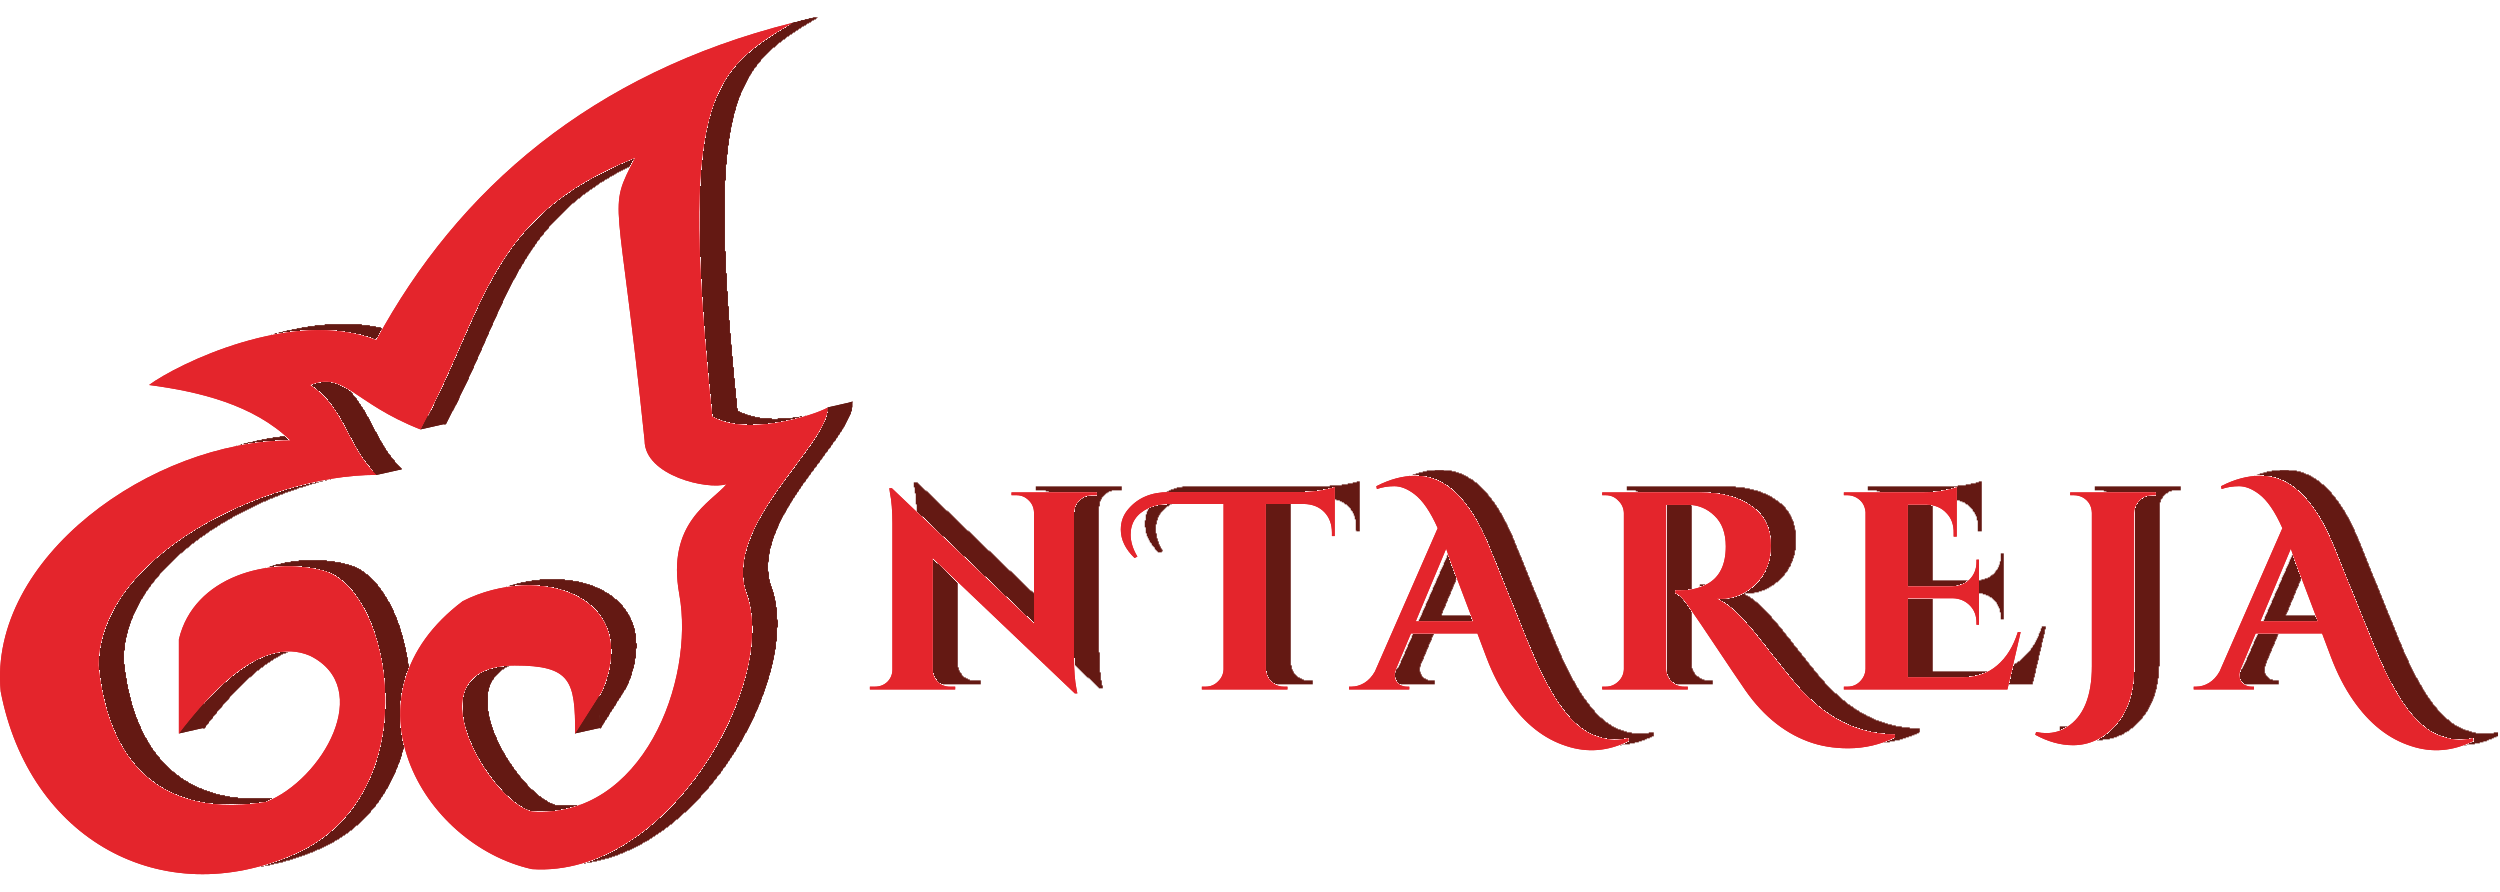
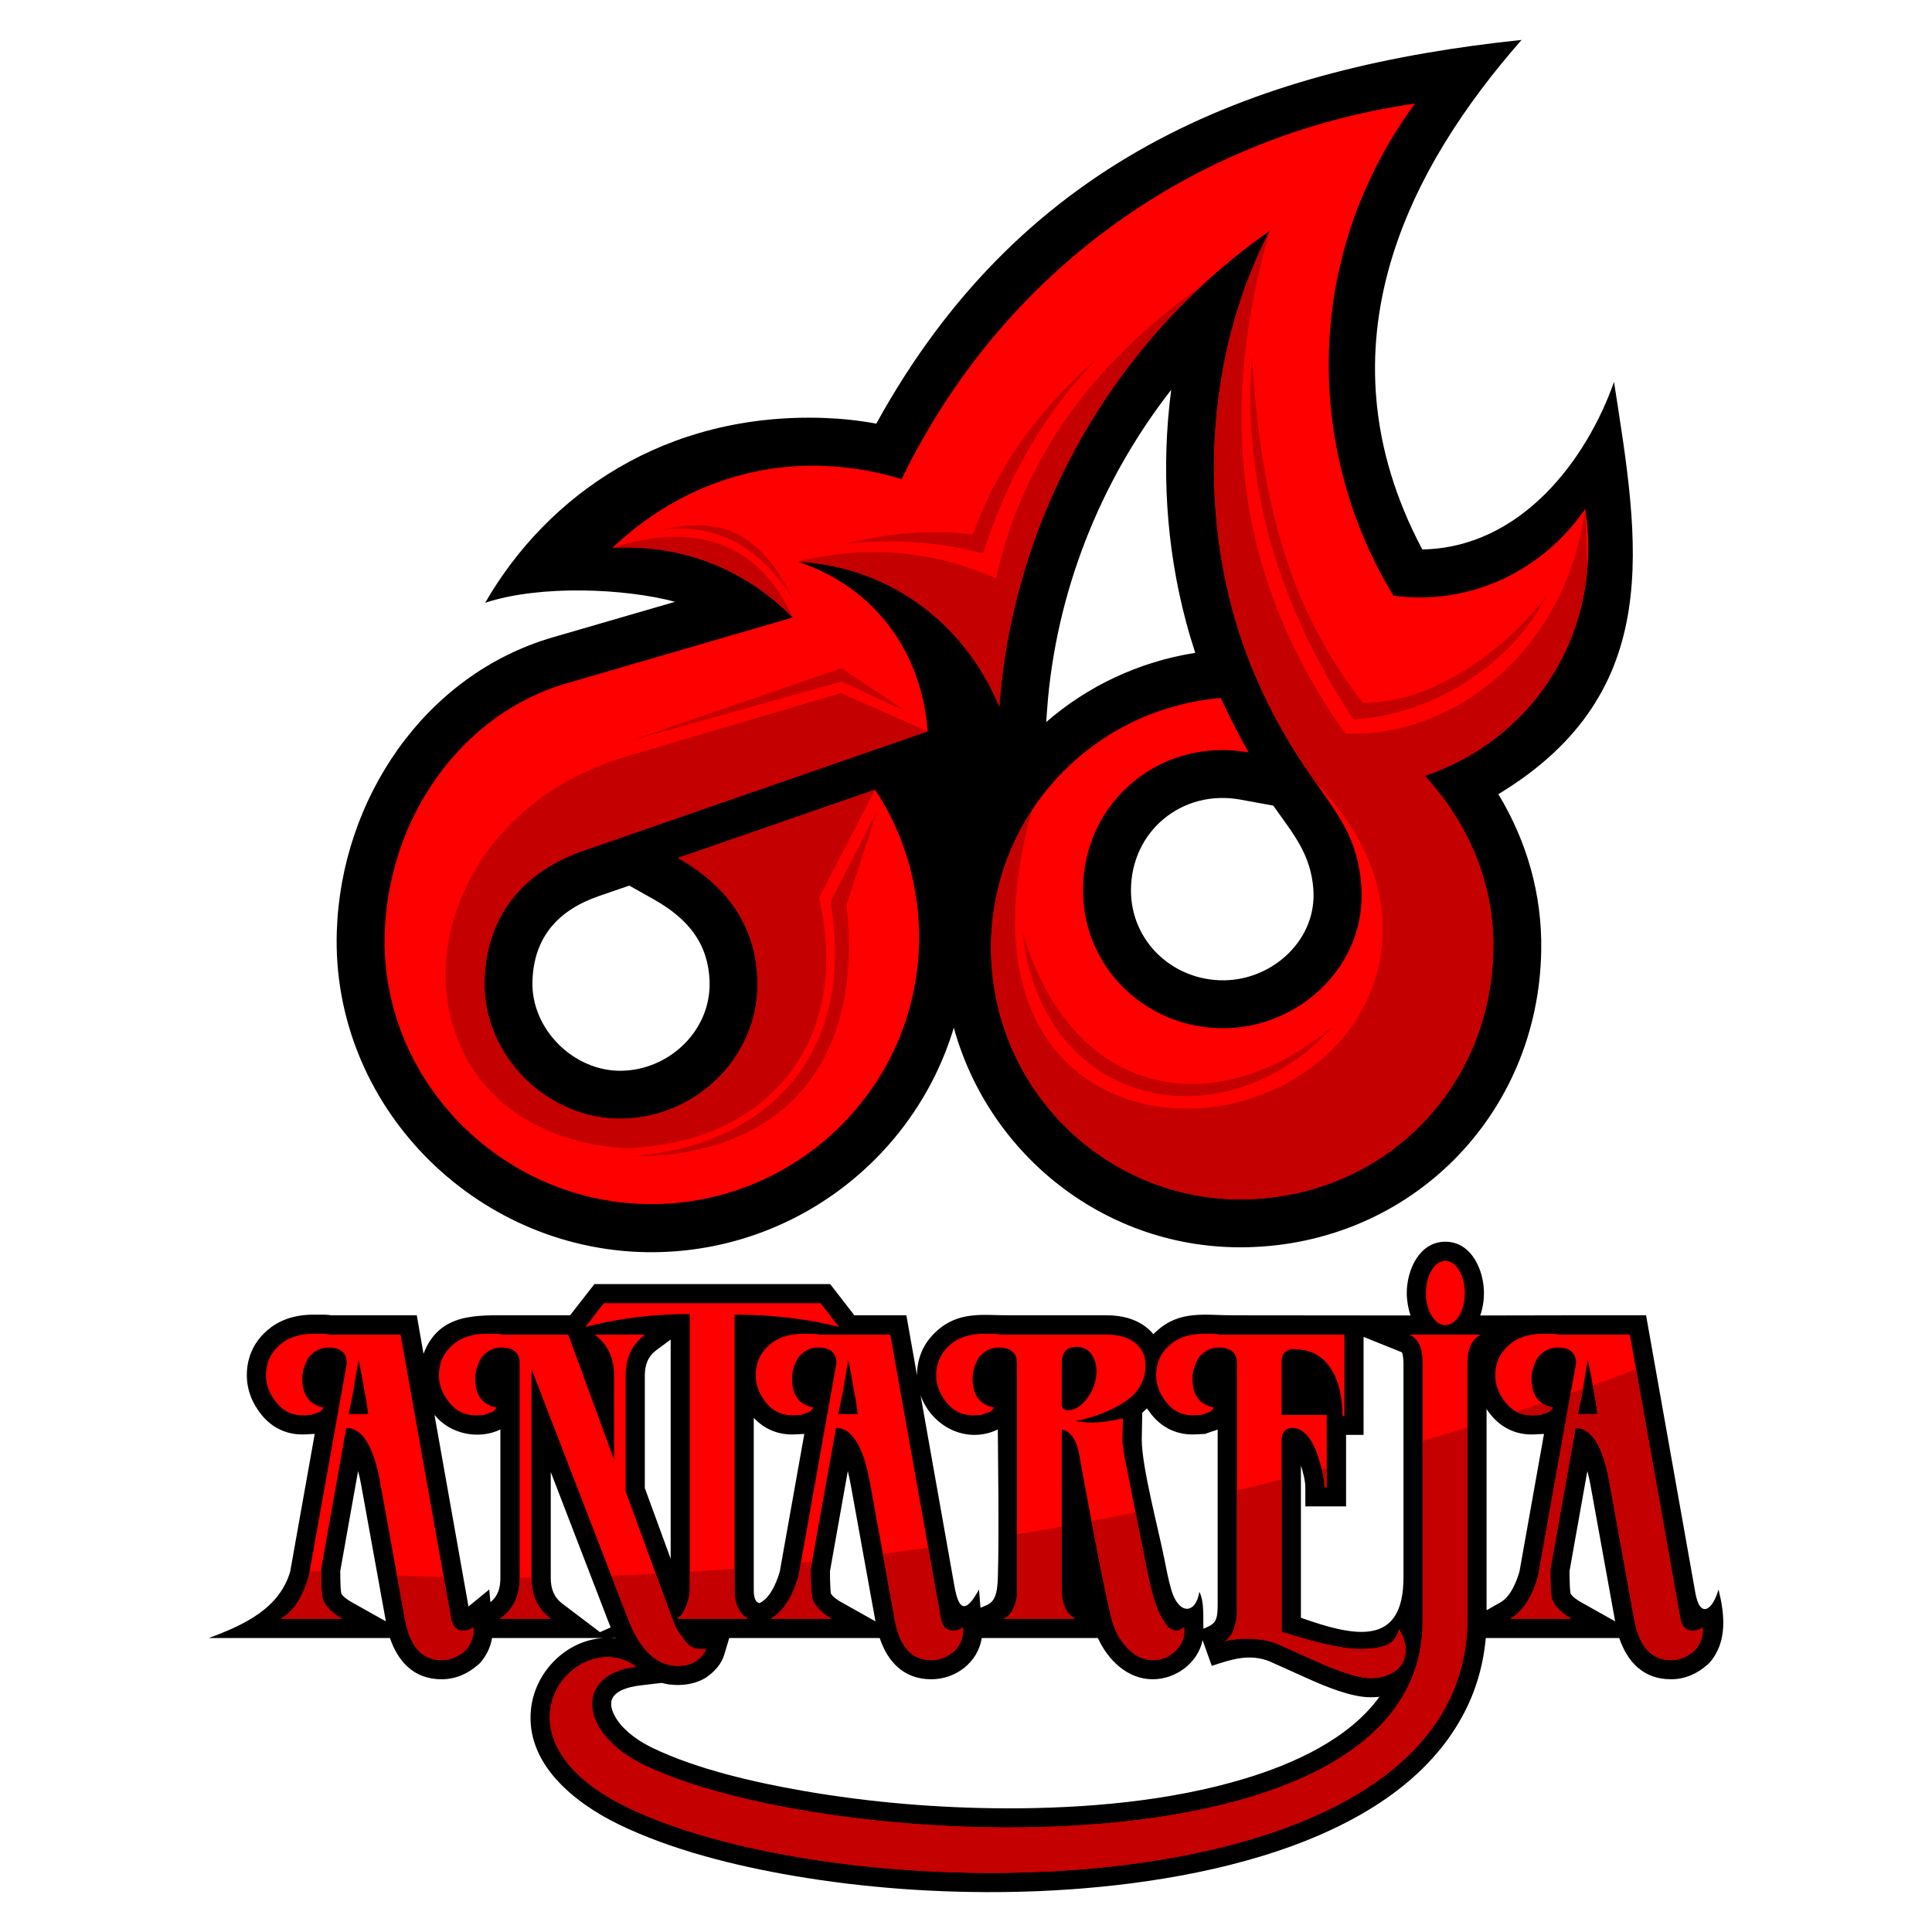
- <svg xmlns="http://www.w3.org/2000/svg" width="129" height="46" viewBox="0 0 129 46" fill="none">
-   <path d="M42.155 0.891L40.877 1.182L40.674 1.298L42.155 0.891Z" fill="#641913" />
-   <path d="M20.714 24.22L19.407 24.511L19.204 24.307C19.227 24.261 20.54 24.133 20.714 24.22Z" fill="#641913" />
-   <path d="M22.981 21.867L21.702 22.157L22.051 21.46L22.981 21.867Z" fill="#641913" />
-   <path d="M10.517 37.555L9.239 37.846C9.262 37.73 10.101 36.751 10.517 36.277V37.555Z" fill="#641913" />
-   <path d="M43.985 20.734L42.707 21.024C42.707 21.082 42.697 21.179 42.678 21.228C42.794 21.251 43.985 20.908 43.985 20.734Z" fill="#641913" />
-   <path d="M30.912 35.899L29.663 37.846L30.97 37.555L30.912 35.899Z" fill="#641913" />
-   <g filter="url(#filter0_d_90_622)">
-     <path d="M21.697 22.159C25.107 15.86 25.115 11.18 32.772 8.136C31.306 10.997 31.911 9.625 33.261 22.731C33.261 24.543 36.518 25.3 37.495 24.982C36.681 25.935 34.382 26.975 35.052 30.668C35.867 35.153 33.147 42.258 27.447 41.879C25.28 41.388 21.046 34.339 26.557 34.339C29.477 34.339 29.678 35.153 29.678 37.854L31.055 35.678C33.172 30.7 27.773 29.044 23.879 31.018C17.414 35.895 21.75 43.575 27.447 44.847C34.496 45.316 40.156 35.184 38.524 30.668C37.239 27.113 42.707 22.991 42.707 21.034C41.928 21.468 38.493 22.527 36.75 21.494C35.081 5.285 36.56 3.691 40.878 1.182C30.542 3.78 23.634 9.76 19.417 17.55C15.097 15.853 9.13 18.801 7.69 19.866C10.267 20.203 13.095 20.883 14.987 22.731C7.827 22.731 -0.616 28.796 0.035 35.678C1.501 43.295 8.342 47.109 15.222 44.052C22.102 40.995 20.265 30.397 16.674 29.45C13.899 28.717 9.999 29.732 9.23 32.994V37.854C10.696 35.947 13.391 32.724 15.997 33.837C19.336 35.494 16.648 40.238 13.716 41.388C7.116 42.421 5.41 37.854 5.084 34.339C5.084 28.724 13.627 24.505 19.417 24.505C17.887 23.011 17.788 21.034 15.997 19.866C17.788 19.14 18.204 20.786 21.697 22.159Z" fill="#E4252C" />
+ <svg xmlns="http://www.w3.org/2000/svg" xml:space="preserve" width="11.811in" height="11.811in" version="1.1" style="shape-rendering:geometricPrecision; text-rendering:geometricPrecision; image-rendering:optimizeQuality; fill-rule:evenodd; clip-rule:evenodd" viewBox="0 0 11811 11811">
+   <defs>
+     <style type="text/css">
+    
+     .fil0 {fill:black}
+     .fil3 {fill:black}
+     .fil2 {fill:#C40000}
+     .fil4 {fill:red}
+     .fil1 {fill:red}
+    
+   </style>
+   </defs>
+   <g id="Layer_x0020_1">
+     <g id="_287201264">
+       <path class="fil0" d="M7160 2383c-436,559 -707,1243 -759,1958l-5 73c251,-218 564,-368 911,-423 -21,-65 -41,-130 -58,-196 -120,-452 -151,-939 -89,-1412zm-3313 3031l-186 64c-249,86 -398,251 -406,521 -9,292 252,551 543,547 293,-4 549,-246 540,-545 -8,-238 -136,-386 -338,-501l-153 -86zm1984 869c-242,805 -998,1385 -1879,1372 -1055,-17 -1928,-901 -1893,-1962 26,-804 533,-1568 1321,-1797l747 -217c-305,-82 -826,-105 -1161,6 381,-661 1101,-1163 2070,-1130 108,4 215,15 321,35 919,-1669 2371,-2180 3945,-2346 -671,764 -1272,1860 -607,3115 608,-11 1007,-555 1172,-1024 152,978 324,1896 -707,2520 173,286 268,611 262,956 -16,1007 -800,1796 -1807,1814 -849,15 -1568,-559 -1784,-1342zm1953 -1358l-203 -37c-355,-64 -667,194 -667,555 0,315 260,554 571,550 297,-4 567,-249 544,-557 -16,-218 -126,-341 -245,-511z" />
+       <path class="fil1" d="M4846 3775l-1384 403c-633,184 -1086,809 -1110,1525 -30,892 707,1645 1605,1658 896,14 1649,-700 1662,-1609 4,-321 -88,-656 -270,-924l-1204 417c302,172 475,414 486,747 14,465 -374,841 -829,847 -453,7 -854,-385 -840,-849 12,-392 239,-663 603,-789l2106 -730c-32,-454 -295,-870 -793,-1038 586,34 1031,401 1231,887 84,-1156 695,-2241 1653,-2908 -353,676 -435,1538 -230,2308 97,364 263,706 477,1015 171,248 291,382 313,680 36,490 -381,866 -834,871 -475,6 -867,-366 -867,-843 0,-546 479,-939 1012,-843 -60,-108 -117,-218 -170,-333 -811,70 -1426,752 -1404,1568 23,853 726,1512 1551,1497 840,-15 1505,-668 1519,-1526 7,-402 -149,-768 -418,-1063 695,-238 1091,-913 980,-1632 -251,366 -687,594 -1172,531 -527,-862 -571,-2054 132,-3009 -1360,195 -2524,1028 -3139,2296l0 0c-151,-47 -314,-75 -486,-81 -484,-16 -933,170 -1282,501 456,-25 835,153 1102,426z" />
+       <path class="fil2" d="M7762 1412c-353,676 -435,1538 -230,2308 97,364 263,706 477,1015 11,16 21,31 32,46l0 0c361,370 469,777 387,1128 -139,589 -736,910 -1277,864 -630,-55 -1181,-608 -842,-1820 -166,253 -259,557 -250,882 23,853 726,1512 1551,1497 840,-15 1505,-668 1519,-1526 7,-402 -149,-768 -418,-1063 574,-196 944,-691 993,-1263l-13 -369c-114,856 -795,1400 -1466,1374 -663,-932 -788,-1940 -463,-3073z" />
+       <path class="fil2" d="M4878 3433c586,34 1031,401 1231,887 71,-979 521,-1908 1239,-2574l0 0c-705,497 -1106,1100 -1259,1790 -430,-190 -829,-194 -1211,-103z" />
+       <path class="fil2" d="M3744 3349c456,-25 835,153 1102,426 -177,-402 -537,-609 -1102,-426z" />
+       <path class="fil2" d="M4145 5245c302,172 475,414 486,747 14,465 -374,841 -829,847 -453,7 -854,-385 -840,-849 12,-392 239,-663 603,-789l2106 -730c-177,-78 -353,-156 -530,-234l-1304 385c-1469,433 -1496,2312 -4,2398 905,-39 1370,-693 1174,-1531l342 -661 -1204 417z" />
+       <path class="fil2" d="M5175 5533c62,-192 124,-383 186,-574 -95,184 -190,369 -284,553 160,951 -400,1495 -1216,1557 899,5 1425,-550 1314,-1536z" />
+       <polygon class="fil2" points="5144,4085 5537,4348 5144,4167 3851,4529 " />
+       <path class="fil2" d="M4049 3239c372,-46 615,139 801,424 -180,-353 -383,-522 -801,-424z" />
+       <path class="fil2" d="M5947 3268c-263,-33 -521,-8 -776,56 293,-31 573,-12 838,60 145,-452 369,-852 693,-1187 -322,280 -592,618 -755,1071z" />
+       <path class="fil2" d="M8331 4296c-516,-658 -631,-1398 -678,-2122 -61,831 185,1559 621,2224 496,-29 974,-347 1179,-755 -247,333 -705,661 -1122,653z" />
+       <path class="fil2" d="M6251 5696c300,1024 1176,1181 1897,579 -646,725 -1779,520 -1897,-579z" />
+     </g>
+     <path class="fil3" d="M8623 8042c-15,-45 -23,-93 -23,-137 0,-138 75,-314 236,-314 161,0 236,176 236,314 0,44 -7,92 -23,137 182,0 364,-1 545,-1l469 0 301 1695c28,161 105,110 142,-19 37,149 57,321 -56,449l-5 5 -5 4c-63,57 -139,91 -225,91 -172,0 -268,-111 -316,-252l-816 0c-15,167 -61,327 -142,476 -466,863 -1879,1061 -2756,1076 -445,8 -899,-24 -1337,-99 -355,-61 -743,-157 -1068,-315 -268,-131 -569,-369 -534,-703 24,-226 211,-419 440,-435 3,0 6,0 9,0l-687 0c-9,56 -34,107 -73,152l-5 5 -5 4c-63,57 -140,91 -225,91 -172,0 -268,-111 -316,-252l-1108 0c220,-81 432,-182 498,-406l150 -842 -59 3c-105,5 -197,-36 -264,-117 -58,-71 -92,-153 -92,-245 0,-104 39,-196 116,-266 80,-75 183,-104 291,-104l52 0c11,0 23,0 35,1 8,1 17,2 25,3l520 0 41 235c97,-253 327,-235 541,-235l355 0 149 -191 1441 0 148 191 318 0 65 367c0,-1 0,-1 0,-1 0,-104 40,-196 116,-266 138,-128 285,-100 449,-100l598 0c88,0 175,21 245,78 14,12 26,24 37,37 5,-5 11,-11 16,-15 144,-134 297,-100 474,-100l1082 1zm465 572l0 1230 86 -49c61,-35 96,-123 115,-187l150 -842 -59 3c-105,5 -197,-36 -264,-117 -10,-12 -19,-25 -28,-38zm-752 -441l0 599 -107 0 0 437 -249 0 0 -117c0,-39 -14,-91 -27,-133l0 931c333,118 627,178 627,-248l0 -1308c0,-13 -2,-54 -10,-67l-234 -94zm97 2200c-18,2 -36,3 -55,3 -117,0 -275,-66 -380,-113l-233 -105c-126,-52 -238,-13 -357,26l-56 -157c-29,140 -164,239 -305,239 -155,0 -275,-119 -335,-252l-710 0c-24,149 -159,252 -309,252 -171,0 -268,-111 -315,-252l-920 0 -30 100c-17,60 -61,106 -111,141l-4 2 -4 3c-51,29 -108,41 -166,41 -35,0 -67,-4 -98,-13l-142 17c-52,7 -144,28 -163,87 -13,40 10,88 32,121 50,75 137,134 218,173 273,131 622,210 919,262 408,71 830,106 1244,107 479,1 1001,-43 1461,-183 293,-89 632,-240 819,-499zm-4670 -357c-1,-1 -1,-2 -1,-2l-28 0c10,0 19,1 29,2zm3249 -1406c-9,9 -19,18 -29,27l-3 166c1,168 102,546 138,727 12,61 23,119 40,180 44,165 153,161 174,21 32,64 22,155 25,226 65,-28 87,-37 87,-142l0 -1076c-9,4 -18,8 -29,10l-48 17 -60 3c-105,5 -197,-36 -264,-117 -11,-14 -21,-28 -31,-42zm-1384 -79l207 1167c25,139 65,175 150,19l9 112c62,-26 101,-31 106,-179 9,-265 0,-817 0,-911 -192,92 -403,-18 -472,-208zm-1020 137l0 1053c0,21 2,61 23,74l11 6 11 -6c60,-35 95,-123 114,-187l150 -842 -58 3c-98,5 -185,-31 -251,-101zm-508 -479l-86 64c-53,39 -72,91 -72,156l0 688 158 432 0 -1340zm-367 1760c-1,-4 -3,-7 -4,-10l-362 -940 0 647c0,65 18,117 70,157l231 175 65 -29zm-735 -154c47,-38 61,-88 61,-149l0 -907c-132,64 -306,29 -401,-87 -1,-1 -2,-2 -2,-3l208 1172 127 -104 7 78zm-639 117l-151 -834c-5,-27 -11,-56 -19,-85l-109 612c0,31 1,62 2,93 1,14 2,29 4,43 11,21 45,43 63,53l210 118zm2993 0l-151 -834c-5,-27 -11,-56 -18,-85l-109 612c0,31 0,62 2,93 1,14 1,29 3,43 11,21 45,43 63,53l210 118zm4522 0l-151 -834c-5,-27 -11,-56 -19,-85l-109 612c0,31 1,62 2,93 1,14 2,29 4,43 11,21 45,43 63,53l210 118z" />
+     <g id="_284117664">
+       <path class="fil4" d="M2449 8159l-430 0c-9,-2 -18,-3 -27,-4 -8,0 -17,-1 -24,-1l-52 0c-89,0 -159,24 -211,73 -53,48 -79,108 -79,180 0,61 22,117 66,170 43,53 99,78 168,75l42 -2 40 -14c12,-2 25,-12 37,-31 -87,-17 -131,-76 -131,-177 0,-44 14,-88 40,-131 33,-39 73,-59 119,-59 75,0 113,32 113,96l-232 1300c-37,131 -94,219 -171,262l375 0c-64,-35 -104,-77 -120,-124 -3,-15 -5,-38 -7,-67 -1,-30 -2,-67 -2,-110l154 -866c97,0 166,110 206,328l152 839c30,169 105,253 225,253 53,0 102,-20 147,-61 36,-40 51,-87 47,-140 -17,14 -38,21 -61,21 -41,0 -66,-24 -75,-73l-309 -1737zm-318 486l19 -89c9,-43 14,-70 14,-79l28 -164 19 94c8,43 12,67 12,70 3,17 6,33 9,47 3,14 5,26 7,37l12 84 -120 0zm2185 1436l-42 0c-41,0 -77,-27 -108,-82 -20,-20 -39,-54 -56,-103l-285 -778 0 -709c0,-108 39,-191 119,-250l-309 0c80,59 119,142 119,248l0 517 -280 -765 -398 0c-9,-2 -18,-3 -27,-4 -8,0 -17,-1 -24,-1l-52 0c-89,0 -159,24 -211,73 -53,48 -79,108 -79,180 0,61 22,117 66,170 43,53 100,78 168,75l42 -2 40 -14c12,-2 25,-12 37,-31 -87,-17 -131,-76 -131,-177 0,-44 14,-88 40,-131 33,-39 73,-59 119,-59 75,0 113,32 113,96l0 1312c0,111 -40,194 -120,250l309 0c-78,-59 -117,-142 -117,-250l0 -1277 590 1527c74,192 176,288 304,288 42,0 78,-9 107,-26 36,-25 58,-50 66,-77zm-737 -1969c206,-53 419,-79 638,-79l0 1688c0,16 -3,35 -9,58 -17,64 -41,103 -72,117l437 0c-55,-31 -82,-89 -82,-175l0 -1684c229,0 442,25 638,75l-112 -145 -1326 0 -112 145zm1864 47l-430 0c-10,-2 -19,-3 -27,-4 -9,0 -17,-1 -25,-1l-51 0c-89,0 -160,24 -212,73 -52,48 -78,108 -78,180 0,61 21,117 65,170 44,53 100,78 168,75l43 -2 39 -14c13,-2 25,-12 38,-31 -88,-17 -131,-76 -131,-177 0,-44 13,-88 40,-131 32,-39 72,-59 119,-59 75,0 112,32 112,96l-231 1300c-38,131 -95,219 -171,262l374 0c-64,-35 -104,-77 -119,-124 -3,-15 -6,-38 -7,-67 -2,-30 -3,-67 -3,-110l155 -866c96,0 165,110 206,328l152 839c29,169 104,253 224,253 53,0 102,-20 147,-61 36,-40 52,-87 47,-140 -17,14 -37,21 -61,21 -40,0 -65,-24 -74,-73l-309 -1737zm-318 486l18 -89c10,-43 15,-70 15,-79l28 -164 18 94c8,43 12,67 12,70 3,17 6,33 9,47 3,14 6,26 7,37l12 84 -119 0zm1670 1251c17,66 46,122 88,169 49,56 103,84 164,84 55,0 102,-20 143,-61 39,-39 55,-86 49,-140 -19,14 -33,21 -42,21 -35,0 -62,-20 -82,-59 -27,-37 -50,-94 -70,-170 -10,-31 -24,-94 -42,-187l-110 -555c-21,-101 -31,-166 -31,-196l3 -131c-77,17 -141,26 -192,26 -14,0 -29,-1 -46,-3 -16,-1 -34,-4 -52,-7 112,-21 211,-60 297,-114 87,-56 131,-132 131,-227 0,-56 -21,-101 -63,-136 -43,-34 -99,-51 -171,-51l-653 0c-9,-2 -18,-3 -27,-4 -8,0 -16,-1 -24,-1l-52 0c-88,0 -159,24 -211,73 -52,48 -79,108 -79,180 0,61 22,117 66,170 44,53 100,78 168,75l42 -2 40 -14c13,-2 25,-12 38,-31 -88,-17 -131,-76 -131,-177 0,-44 13,-88 39,-131 33,-39 73,-59 120,-59 74,0 112,32 112,96l0 1387c0,11 0,21 0,30 0,8 -1,15 -2,21 -13,66 -39,107 -80,124l437 0c-54,-31 -81,-89 -81,-175l0 -982c40,6 71,39 93,98 6,14 16,63 30,147l78 417c21,112 41,209 58,291 17,82 32,150 45,204zm-304 -1562c0,-67 30,-100 91,-100 37,0 67,14 89,43 21,29 32,64 32,106 0,55 -16,106 -49,155 -37,56 -81,84 -131,84 -22,-5 -32,-16 -32,-33l0 -255zm1344 470c0,-50 25,-75 75,-75 61,8 109,64 145,166 28,85 42,150 42,197l14 0 0 -442 -276 0 0 -323c0,-53 25,-79 75,-79 104,0 182,43 234,131 42,73 63,165 63,276l12 0 0 -496 -758 0c-9,-2 -18,-3 -27,-4 -8,0 -17,-1 -24,-1l-52 0c-89,0 -159,24 -212,73 -52,48 -78,108 -78,180 0,61 22,117 66,170 43,53 99,78 168,75l42 -2 40 -14c12,-2 25,-12 37,-31 -87,-17 -131,-76 -131,-177 0,-44 14,-88 40,-131 33,-39 73,-59 119,-59 75,0 113,32 113,96l0 1527c0,28 -7,61 -19,99 -17,42 -38,67 -63,77l28 -10 28 -2c20,-5 47,-7 79,-7 80,0 145,11 197,33l234 105c154,69 265,103 332,103 61,0 112,-15 153,-45 41,-29 62,-73 62,-131 0,-37 -13,-78 -40,-123 -15,53 -43,86 -83,100 -40,14 -92,21 -158,21 -98,0 -257,-35 -477,-105l0 -1172z" />
+       <path class="fil4" d="M8971 9896l0 -1562c0,-89 27,-147 82,-175l-438 0c55,22 82,80 82,175l0 1579c0,1582 -3635,1420 -4758,878 -404,-195 -430,-556 -50,-602 -353,-263 -957,419 -58,858 1359,663 5140,653 5140,-1151z" />
+       <path class="fil4" d="M9964 8159l-430 0c-9,-2 -18,-3 -27,-4 -8,0 -17,-1 -24,-1l-52 0c-89,0 -159,24 -211,73 -53,48 -79,108 -79,180 0,61 22,117 66,170 43,53 99,78 168,75l42 -2 40 -14c12,-2 25,-12 37,-31 -87,-17 -131,-76 -131,-177 0,-44 14,-88 40,-131 33,-39 73,-59 119,-59 75,0 113,32 113,96l-232 1300c-37,131 -94,219 -171,262l375 0c-64,-35 -104,-77 -120,-124 -3,-15 -5,-38 -7,-67 -1,-30 -2,-67 -2,-110l154 -866c97,0 166,110 206,328l152 839c30,169 105,253 225,253 53,0 102,-20 147,-61 36,-40 51,-87 47,-140 -17,14 -38,21 -61,21 -41,0 -66,-24 -75,-73l-309 -1737zm-318 486l19 -89c9,-43 14,-70 14,-79l28 -164 19 94c8,43 12,67 12,70 3,17 6,33 9,47 3,14 5,26 7,37l12 84 -120 0z" />
+       <path class="fil4" d="M8836 7708c66,0 119,88 119,197 0,108 -53,196 -119,196 -66,0 -119,-88 -119,-196 0,-109 53,-197 119,-197z" />
+     </g>
+     <g id="_284115816">
+       <path class="fil2" d="M1894 9602l-6 32c-37,131 -94,219 -171,262l375 0c-64,-35 -104,-77 -120,-124 -3,-15 -5,-38 -7,-67 -1,-27 -2,-60 -2,-98 -23,-2 -46,-3 -69,-5zm533 30l48 264c30,169 105,253 225,253 53,0 102,-20 147,-61 36,-40 51,-87 47,-140 -17,14 -38,21 -61,21 -41,0 -66,-24 -75,-73l-45 -255c-96,-2 -191,-5 -286,-9zm750 13c24,0 48,-1 72,-1l0 2c0,108 39,191 117,250l-309 0c80,-56 120,-139 120,-250l0 -1zm560 -12c91,-3 181,-7 272,-12l101 275c17,49 36,83 56,103 31,55 67,82 108,82l42 0c-8,27 -30,52 -66,77 -29,17 -65,26 -107,26 -128,0 -230,-96 -304,-288l-102 -263zm480 -24c92,-6 183,-12 274,-19l0 131c0,86 27,144 82,175l-437 0c31,-14 55,-53 72,-117 6,-23 9,-42 9,-58l0 -112zm679 -55c23,-2 46,-4 69,-7l-9 48c0,43 1,80 3,110 1,29 4,52 7,67 15,47 55,89 119,124l-374 0c76,-43 133,-131 171,-262l14 -80zm501 -55c92,-12 185,-24 277,-37l78 434c9,49 34,73 74,73 24,0 44,-7 61,-21 5,53 -11,100 -47,140 -45,41 -94,61 -147,61 -120,0 -195,-84 -224,-253l-72 -397zm820 -119c91,-15 183,-31 274,-47l0 388c0,86 27,144 81,175l-437 0c41,-17 67,-58 80,-124 1,-6 2,-13 2,-21 0,-9 0,-19 0,-30l0 -341zm456 -81c90,-17 180,-35 269,-53l61 307c18,93 33,156 42,187 20,76 44,133 70,170 20,39 48,59 82,59 9,0 23,-7 42,-21 6,54 -10,101 -49,140 -41,41 -88,61 -143,61 -61,0 -115,-28 -164,-84 -42,-47 -71,-103 -88,-169 -13,-54 -28,-122 -45,-204 -17,-82 -36,-179 -58,-291l-19 -102zm889 -188c91,-22 182,-44 273,-66l0 931c220,70 379,105 477,105 66,0 119,-7 158,-21 40,-14 68,-47 83,-100 27,45 40,86 40,123 0,58 -21,102 -62,131 -41,30 -92,45 -153,45 -67,0 -178,-34 -332,-103l-234 -105c-52,-22 -117,-33 -197,-33 -32,0 -59,2 -79,7l-28 2 -28 10c25,-10 46,-35 63,-77 12,-38 19,-71 19,-99l0 -750zm519 -129c10,-3 20,-5 30,-8l0 118 -14 0c0,-29 -5,-66 -16,-110z" />
+       <path class="fil2" d="M8971 9896l0 -1170c-91,29 -182,56 -274,84l0 1103c0,1582 -3635,1420 -4758,878 -404,-195 -430,-556 -50,-602 -353,-263 -957,419 -58,858 1359,663 5140,653 5140,-1151z" />
+       <path class="fil2" d="M9270 8630c31,17 66,24 105,22l42 -2 40 -14c12,-2 25,-12 37,-31 -27,-5 -49,-14 -68,-27 -52,17 -104,35 -156,52zm332 -113l-199 1117c-37,131 -94,219 -171,262l375 0c-64,-35 -104,-77 -120,-124 -3,-15 -5,-38 -7,-67 -1,-30 -2,-67 -2,-110l154 -866c97,0 166,110 206,328l152 839c30,169 105,253 225,253 53,0 102,-20 147,-61 36,-40 51,-87 47,-140 -17,14 -38,21 -61,21 -41,0 -66,-24 -75,-73l-271 -1526c-88,34 -176,67 -265,99 0,4 1,7 1,8 3,17 6,33 9,47 3,14 5,26 7,37l12 84 -120 0 19 -89c7,-30 11,-53 13,-66 -25,9 -51,18 -76,27z" />
+     </g>
  </g>
-   <g filter="url(#filter1_d_90_622)">
-     <path d="M56.318 25.553C56.076 25.553 55.868 25.64 55.694 25.815C55.519 25.979 55.427 26.183 55.418 26.425V33.92C55.418 34.569 55.461 35.116 55.548 35.562L55.592 35.78H55.461L48.126 28.793V34.559C48.126 34.802 48.213 35.01 48.387 35.184C48.561 35.349 48.77 35.431 49.012 35.431H49.288V35.576H44.886V35.431H45.148C45.4 35.431 45.612 35.349 45.787 35.184C45.961 35.01 46.048 34.797 46.048 34.545V27.006C46.048 26.367 46.005 25.834 45.918 25.408L45.889 25.19H46.019L53.355 32.177V26.439C53.345 26.188 53.253 25.979 53.079 25.815C52.905 25.64 52.697 25.553 52.454 25.553H52.193V25.408H56.594V25.553H56.318ZM58.544 28.793C58.07 28.337 57.833 27.848 57.833 27.326C57.833 26.919 57.963 26.565 58.225 26.265C58.719 25.684 59.411 25.393 60.302 25.393H67.144C67.57 25.384 67.943 25.35 68.262 25.292C68.582 25.224 68.785 25.171 68.872 25.132V27.66H68.727V27.485C68.727 27.049 68.596 26.696 68.335 26.425C68.073 26.154 67.72 26.013 67.275 26.004H65.314V34.531C65.333 34.879 65.493 35.141 65.793 35.315C65.928 35.392 66.079 35.431 66.243 35.431H66.432V35.576H62.016V35.431H62.205C62.457 35.431 62.67 35.344 62.844 35.17C63.028 34.995 63.125 34.787 63.135 34.545V26.004H60.302C59.905 26.004 59.556 26.076 59.256 26.221C58.646 26.512 58.341 26.967 58.341 27.587C58.341 27.955 58.457 28.333 58.69 28.72L58.544 28.793ZM84.035 38.235C82.979 38.767 81.909 38.854 80.825 38.496C79.672 38.128 78.679 37.344 77.847 36.143C77.401 35.504 77.019 34.763 76.699 33.92L76.234 32.686H72.806L72.036 34.516C71.988 34.642 71.963 34.743 71.963 34.821C71.963 34.898 71.978 34.986 72.007 35.083C72.046 35.17 72.118 35.252 72.225 35.329C72.341 35.397 72.467 35.431 72.603 35.431H72.719V35.576H69.61V35.431H69.741C69.964 35.431 70.182 35.368 70.395 35.242C70.617 35.107 70.801 34.908 70.947 34.647L74.186 27.253C73.808 26.401 73.406 25.815 72.98 25.495C72.622 25.224 72.278 25.088 71.949 25.088C71.629 25.088 71.329 25.137 71.048 25.234L71.019 25.088C71.716 24.73 72.385 24.551 73.024 24.551C73.818 24.551 74.53 24.861 75.159 25.481C75.779 26.091 76.326 26.972 76.801 28.124L78.907 33.325C79.701 35.291 80.515 36.642 81.347 37.378C81.686 37.678 82.035 37.886 82.393 38.002C82.752 38.118 83.052 38.177 83.294 38.177C83.546 38.177 83.788 38.148 84.02 38.089L84.035 38.235ZM73.053 32.061H76.016L74.999 29.374C74.951 29.238 74.883 29.054 74.796 28.822C74.709 28.58 74.651 28.41 74.622 28.313L73.053 32.061ZM97.78 38.046C97.025 38.423 96.221 38.612 95.369 38.612C94.614 38.612 93.926 38.496 93.306 38.264C91.97 37.77 90.832 36.806 89.893 35.373C89.651 35.024 89.2 34.356 88.542 33.368C87.883 32.381 87.457 31.751 87.263 31.48C86.924 30.947 86.653 30.657 86.45 30.608V30.463C86.46 30.463 86.469 30.463 86.479 30.463C86.498 30.463 86.518 30.463 86.537 30.463C86.556 30.463 86.576 30.463 86.595 30.463C86.615 30.463 86.639 30.463 86.668 30.463C86.697 30.463 86.721 30.463 86.74 30.463C87.234 30.463 87.689 30.352 88.106 30.129C88.735 29.78 89.05 29.136 89.05 28.197C89.05 27.509 88.856 26.982 88.469 26.614C88.082 26.236 87.617 26.047 87.075 26.047H85.971V34.516C85.971 34.768 86.063 34.986 86.247 35.17C86.431 35.344 86.648 35.431 86.9 35.431H87.089V35.576H82.673V35.431H82.862C83.104 35.431 83.317 35.344 83.501 35.17C83.685 34.995 83.782 34.782 83.792 34.531V26.468C83.782 26.217 83.685 26.004 83.501 25.829C83.327 25.645 83.114 25.553 82.862 25.553H82.673V25.408H87.656C88.905 25.408 89.873 25.694 90.561 26.265C91.103 26.71 91.374 27.34 91.374 28.154C91.374 28.967 91.108 29.63 90.575 30.143C90.052 30.647 89.452 30.899 88.774 30.899C88.716 30.899 88.653 30.894 88.585 30.884C88.982 31.097 89.312 31.335 89.573 31.596C89.844 31.858 90.077 32.105 90.27 32.337C90.474 32.569 90.643 32.778 90.779 32.962C90.924 33.136 91.113 33.373 91.345 33.673C91.578 33.964 91.82 34.269 92.072 34.589C92.323 34.908 92.599 35.237 92.9 35.576C93.21 35.906 93.549 36.22 93.916 36.521C94.294 36.821 94.677 37.068 95.064 37.261C95.887 37.678 96.793 37.891 97.78 37.901V38.046ZM95.332 35.431C95.584 35.431 95.797 35.344 95.971 35.17C96.155 34.986 96.252 34.768 96.262 34.516V26.425C96.233 26.086 96.073 25.834 95.782 25.669C95.637 25.592 95.487 25.553 95.332 25.553H95.143V25.408H99.225C99.651 25.408 100.024 25.374 100.344 25.306C100.663 25.238 100.871 25.185 100.968 25.146V27.689H100.808V27.514C100.818 27.078 100.692 26.73 100.431 26.468C100.179 26.197 99.835 26.052 99.399 26.033H98.441V30.26H100.75C101.109 30.25 101.404 30.129 101.636 29.897C101.869 29.654 101.985 29.359 101.985 29.011V28.88H102.116V32.235H101.985V32.119C101.985 31.761 101.869 31.465 101.636 31.233C101.404 31.001 101.113 30.88 100.765 30.87H98.441V34.952H101.273C101.98 34.952 102.571 34.748 103.045 34.342C103.53 33.935 103.888 33.359 104.12 32.613H104.266L103.583 35.576H95.143V35.431H95.332ZM111.048 25.553C110.7 25.553 110.433 25.703 110.249 26.004C110.162 26.139 110.119 26.294 110.119 26.468V34.414C110.119 35.722 109.784 36.739 109.116 37.465C108.506 38.123 107.789 38.453 106.966 38.453C106.327 38.453 105.678 38.273 105.02 37.915L105.063 37.77C105.247 37.809 105.422 37.828 105.586 37.828C105.983 37.828 106.337 37.726 106.647 37.523C107.509 36.981 107.94 35.93 107.94 34.371V26.468C107.93 26.11 107.775 25.844 107.475 25.669C107.329 25.592 107.175 25.553 107.01 25.553H106.821V25.408H111.237V25.553H111.048ZM127.62 38.235C126.565 38.767 125.495 38.854 124.41 38.496C123.258 38.128 122.265 37.344 121.432 36.143C120.987 35.504 120.604 34.763 120.285 33.92L119.82 32.686H116.391L115.622 34.516C115.573 34.642 115.549 34.743 115.549 34.821C115.549 34.898 115.563 34.986 115.593 35.083C115.631 35.17 115.704 35.252 115.81 35.329C115.927 35.397 116.053 35.431 116.188 35.431H116.304V35.576H113.196V35.431H113.326C113.549 35.431 113.767 35.368 113.98 35.242C114.203 35.107 114.387 34.908 114.532 34.647L117.771 27.253C117.394 26.401 116.992 25.815 116.566 25.495C116.207 25.224 115.864 25.088 115.534 25.088C115.215 25.088 114.915 25.137 114.634 25.234L114.605 25.088C115.302 24.73 115.97 24.551 116.609 24.551C117.403 24.551 118.115 24.861 118.745 25.481C119.365 26.091 119.912 26.972 120.386 28.124L122.493 33.325C123.287 35.291 124.1 36.642 124.933 37.378C125.272 37.678 125.62 37.886 125.979 38.002C126.337 38.118 126.637 38.177 126.879 38.177C127.131 38.177 127.373 38.148 127.606 38.089L127.62 38.235ZM116.638 32.061H119.602L118.585 29.374C118.537 29.238 118.469 29.054 118.382 28.822C118.294 28.58 118.236 28.41 118.207 28.313L116.638 32.061Z" fill="#E4252C" />
-   </g>
-   <path d="M42.155 0.891L40.877 1.182L40.674 1.298L42.155 0.891Z" fill="#641913" />
-   <path d="M20.714 24.22L19.407 24.511L19.204 24.307C19.227 24.261 20.54 24.133 20.714 24.22Z" fill="#641913" />
-   <path d="M22.981 21.867L21.702 22.157L22.051 21.46L22.981 21.867Z" fill="#641913" />
-   <path d="M10.517 37.555L9.239 37.846C9.262 37.73 10.101 36.751 10.517 36.277V37.555Z" fill="#641913" />
-   <path d="M43.985 20.734L42.707 21.024C42.707 21.082 42.697 21.179 42.678 21.228C42.794 21.251 43.985 20.908 43.985 20.734Z" fill="#641913" />
-   <path d="M30.912 35.899L29.663 37.846L30.97 37.555L30.912 35.899Z" fill="#641913" />
-   <g filter="url(#filter2_d_90_622)">
-     <path d="M21.697 22.159C25.107 15.86 25.115 11.18 32.772 8.136C31.306 10.997 31.911 9.625 33.261 22.731C33.261 24.543 36.518 25.3 37.495 24.982C36.681 25.935 34.382 26.975 35.052 30.668C35.867 35.153 33.147 42.258 27.447 41.879C25.28 41.388 21.046 34.339 26.557 34.339C29.477 34.339 29.678 35.153 29.678 37.854L31.055 35.678C33.172 30.7 27.773 29.044 23.879 31.018C17.414 35.895 21.75 43.575 27.447 44.847C34.496 45.316 40.156 35.184 38.524 30.668C37.239 27.113 42.707 22.991 42.707 21.034C41.928 21.468 38.493 22.527 36.75 21.494C35.081 5.285 36.56 3.691 40.878 1.182C30.542 3.78 23.634 9.76 19.417 17.55C15.097 15.853 9.13 18.801 7.69 19.866C10.267 20.203 13.095 20.883 14.987 22.731C7.827 22.731 -0.616 28.796 0.035 35.678C1.501 43.295 8.342 47.109 15.222 44.052C22.102 40.995 20.265 30.397 16.674 29.45C13.899 28.717 9.999 29.732 9.23 32.994V37.854C10.696 35.947 13.391 32.724 15.997 33.837C19.336 35.494 16.648 40.238 13.716 41.388C7.116 42.421 5.41 37.854 5.084 34.339C5.084 28.724 13.627 24.505 19.417 24.505C17.887 23.011 17.788 21.034 15.997 19.866C17.788 19.14 18.204 20.786 21.697 22.159Z" fill="#E4252C" />
-   </g>
-   <path d="M56.318 25.553C56.076 25.553 55.868 25.64 55.694 25.815C55.519 25.979 55.427 26.183 55.418 26.425V33.92C55.418 34.569 55.461 35.116 55.548 35.562L55.592 35.78H55.461L48.126 28.793V34.559C48.126 34.802 48.213 35.01 48.387 35.184C48.561 35.349 48.77 35.431 49.012 35.431H49.288V35.576H44.886V35.431H45.148C45.4 35.431 45.612 35.349 45.787 35.184C45.961 35.01 46.048 34.797 46.048 34.545V27.006C46.048 26.367 46.005 25.834 45.918 25.408L45.889 25.19H46.019L53.355 32.177V26.439C53.345 26.188 53.253 25.979 53.079 25.815C52.905 25.64 52.697 25.553 52.454 25.553H52.193V25.408H56.594V25.553H56.318ZM58.544 28.793C58.07 28.337 57.833 27.848 57.833 27.326C57.833 26.919 57.963 26.565 58.225 26.265C58.719 25.684 59.411 25.393 60.302 25.393H67.144C67.57 25.384 67.943 25.35 68.262 25.292C68.582 25.224 68.785 25.171 68.872 25.132V27.66H68.727V27.485C68.727 27.049 68.596 26.696 68.335 26.425C68.073 26.154 67.72 26.013 67.275 26.004H65.314V34.531C65.333 34.879 65.493 35.141 65.793 35.315C65.928 35.392 66.079 35.431 66.243 35.431H66.432V35.576H62.016V35.431H62.205C62.457 35.431 62.67 35.344 62.844 35.17C63.028 34.995 63.125 34.787 63.135 34.545V26.004H60.302C59.905 26.004 59.556 26.076 59.256 26.221C58.646 26.512 58.341 26.967 58.341 27.587C58.341 27.955 58.457 28.333 58.69 28.72L58.544 28.793ZM84.035 38.235C82.979 38.767 81.909 38.854 80.825 38.496C79.672 38.128 78.679 37.344 77.847 36.143C77.401 35.504 77.019 34.763 76.699 33.92L76.234 32.686H72.806L72.036 34.516C71.988 34.642 71.963 34.743 71.963 34.821C71.963 34.898 71.978 34.986 72.007 35.083C72.046 35.17 72.118 35.252 72.225 35.329C72.341 35.397 72.467 35.431 72.603 35.431H72.719V35.576H69.61V35.431H69.741C69.964 35.431 70.182 35.368 70.395 35.242C70.617 35.107 70.801 34.908 70.947 34.647L74.186 27.253C73.808 26.401 73.406 25.815 72.98 25.495C72.622 25.224 72.278 25.088 71.949 25.088C71.629 25.088 71.329 25.137 71.048 25.234L71.019 25.088C71.716 24.73 72.385 24.551 73.024 24.551C73.818 24.551 74.53 24.861 75.159 25.481C75.779 26.091 76.326 26.972 76.801 28.124L78.907 33.325C79.701 35.291 80.515 36.642 81.347 37.378C81.686 37.678 82.035 37.886 82.393 38.002C82.752 38.118 83.052 38.177 83.294 38.177C83.546 38.177 83.788 38.148 84.02 38.089L84.035 38.235ZM73.053 32.061H76.016L74.999 29.374C74.951 29.238 74.883 29.054 74.796 28.822C74.709 28.58 74.651 28.41 74.622 28.313L73.053 32.061ZM97.78 38.046C97.025 38.423 96.221 38.612 95.369 38.612C94.614 38.612 93.926 38.496 93.306 38.264C91.97 37.77 90.832 36.806 89.893 35.373C89.651 35.024 89.2 34.356 88.542 33.368C87.883 32.381 87.457 31.751 87.263 31.48C86.924 30.947 86.653 30.657 86.45 30.608V30.463C86.46 30.463 86.469 30.463 86.479 30.463C86.498 30.463 86.518 30.463 86.537 30.463C86.556 30.463 86.576 30.463 86.595 30.463C86.615 30.463 86.639 30.463 86.668 30.463C86.697 30.463 86.721 30.463 86.74 30.463C87.234 30.463 87.689 30.352 88.106 30.129C88.735 29.78 89.05 29.136 89.05 28.197C89.05 27.509 88.856 26.982 88.469 26.614C88.082 26.236 87.617 26.047 87.075 26.047H85.971V34.516C85.971 34.768 86.063 34.986 86.247 35.17C86.431 35.344 86.648 35.431 86.9 35.431H87.089V35.576H82.673V35.431H82.862C83.104 35.431 83.317 35.344 83.501 35.17C83.685 34.995 83.782 34.782 83.792 34.531V26.468C83.782 26.217 83.685 26.004 83.501 25.829C83.327 25.645 83.114 25.553 82.862 25.553H82.673V25.408H87.656C88.905 25.408 89.873 25.694 90.561 26.265C91.103 26.71 91.374 27.34 91.374 28.154C91.374 28.967 91.108 29.63 90.575 30.143C90.052 30.647 89.452 30.899 88.774 30.899C88.716 30.899 88.653 30.894 88.585 30.884C88.982 31.097 89.312 31.335 89.573 31.596C89.844 31.858 90.077 32.105 90.27 32.337C90.474 32.569 90.643 32.778 90.779 32.962C90.924 33.136 91.113 33.373 91.345 33.673C91.578 33.964 91.82 34.269 92.072 34.589C92.323 34.908 92.599 35.237 92.9 35.576C93.21 35.906 93.549 36.22 93.916 36.521C94.294 36.821 94.677 37.068 95.064 37.261C95.887 37.678 96.793 37.891 97.78 37.901V38.046ZM95.332 35.431C95.584 35.431 95.797 35.344 95.971 35.17C96.155 34.986 96.252 34.768 96.262 34.516V26.425C96.233 26.086 96.073 25.834 95.782 25.669C95.637 25.592 95.487 25.553 95.332 25.553H95.143V25.408H99.225C99.651 25.408 100.024 25.374 100.344 25.306C100.663 25.238 100.871 25.185 100.968 25.146V27.689H100.808V27.514C100.818 27.078 100.692 26.73 100.431 26.468C100.179 26.197 99.835 26.052 99.399 26.033H98.441V30.26H100.75C101.109 30.25 101.404 30.129 101.636 29.897C101.869 29.654 101.985 29.359 101.985 29.011V28.88H102.116V32.235H101.985V32.119C101.985 31.761 101.869 31.465 101.636 31.233C101.404 31.001 101.113 30.88 100.765 30.87H98.441V34.952H101.273C101.98 34.952 102.571 34.748 103.045 34.342C103.53 33.935 103.888 33.359 104.12 32.613H104.266L103.583 35.576H95.143V35.431H95.332ZM111.048 25.553C110.7 25.553 110.433 25.703 110.249 26.004C110.162 26.139 110.119 26.294 110.119 26.468V34.414C110.119 35.722 109.784 36.739 109.116 37.465C108.506 38.123 107.789 38.453 106.966 38.453C106.327 38.453 105.678 38.273 105.02 37.915L105.063 37.77C105.247 37.809 105.422 37.828 105.586 37.828C105.983 37.828 106.337 37.726 106.647 37.523C107.509 36.981 107.94 35.93 107.94 34.371V26.468C107.93 26.11 107.775 25.844 107.475 25.669C107.329 25.592 107.175 25.553 107.01 25.553H106.821V25.408H111.237V25.553H111.048ZM127.62 38.235C126.565 38.767 125.495 38.854 124.41 38.496C123.258 38.128 122.265 37.344 121.432 36.143C120.987 35.504 120.604 34.763 120.285 33.92L119.82 32.686H116.391L115.622 34.516C115.573 34.642 115.549 34.743 115.549 34.821C115.549 34.898 115.563 34.986 115.593 35.083C115.631 35.17 115.704 35.252 115.81 35.329C115.927 35.397 116.053 35.431 116.188 35.431H116.304V35.576H113.196V35.431H113.326C113.549 35.431 113.767 35.368 113.98 35.242C114.203 35.107 114.387 34.908 114.532 34.647L117.771 27.253C117.394 26.401 116.992 25.815 116.566 25.495C116.207 25.224 115.864 25.088 115.534 25.088C115.215 25.088 114.915 25.137 114.634 25.234L114.605 25.088C115.302 24.73 115.97 24.551 116.609 24.551C117.403 24.551 118.115 24.861 118.745 25.481C119.365 26.091 119.912 26.972 120.386 28.124L122.493 33.325C123.287 35.291 124.1 36.642 124.933 37.378C125.272 37.678 125.62 37.886 125.979 38.002C126.337 38.118 126.637 38.177 126.879 38.177C127.131 38.177 127.373 38.148 127.606 38.089L127.62 38.235ZM116.638 32.061H119.602L118.585 29.374C118.537 29.238 118.469 29.054 118.382 28.822C118.294 28.58 118.236 28.41 118.207 28.313L116.638 32.061Z" fill="#E4252C" />
-   <defs>
-     <filter id="filter0_d_90_622" x="0" y="0.891" width="43.985" height="44.218" filterUnits="userSpaceOnUse" color-interpolation-filters="sRGB">
-       <feFlood flood-opacity="0" result="BackgroundImageFix" />
-       <feColorMatrix in="SourceAlpha" type="matrix" values="0 0 0 0 0 0 0 0 0 0 0 0 0 0 0 0 0 0 127 0" result="hardAlpha" />
-       <feOffset dx="1.278" dy="-0.291" />
-       <feComposite in2="hardAlpha" operator="out" />
-       <feColorMatrix type="matrix" values="0 0 0 0 0.392 0 0 0 0 0.098 0 0 0 0 0.075 0 0 0 1 0" />
-       <feBlend mode="normal" in2="BackgroundImageFix" result="effect1_dropShadow_90_622" />
-       <feBlend mode="normal" in="SourceGraphic" in2="effect1_dropShadow_90_622" result="shape" />
-     </filter>
-     <filter id="filter1_d_90_622" x="44.886" y="24.26" width="84.012" height="14.773" filterUnits="userSpaceOnUse" color-interpolation-filters="sRGB">
-       <feFlood flood-opacity="0" result="BackgroundImageFix" />
-       <feColorMatrix in="SourceAlpha" type="matrix" values="0 0 0 0 0 0 0 0 0 0 0 0 0 0 0 0 0 0 127 0" result="hardAlpha" />
-       <feOffset dx="1.278" dy="-0.291" />
-       <feComposite in2="hardAlpha" operator="out" />
-       <feColorMatrix type="matrix" values="0 0 0 0 0.392 0 0 0 0 0.098 0 0 0 0 0.075 0 0 0 1 0" />
-       <feBlend mode="normal" in2="BackgroundImageFix" result="effect1_dropShadow_90_622" />
-       <feBlend mode="normal" in="SourceGraphic" in2="effect1_dropShadow_90_622" result="shape" />
-     </filter>
-     <filter id="filter2_d_90_622" x="0" y="0.891" width="43.985" height="44.218" filterUnits="userSpaceOnUse" color-interpolation-filters="sRGB">
-       <feFlood flood-opacity="0" result="BackgroundImageFix" />
-       <feColorMatrix in="SourceAlpha" type="matrix" values="0 0 0 0 0 0 0 0 0 0 0 0 0 0 0 0 0 0 127 0" result="hardAlpha" />
-       <feOffset dx="1.278" dy="-0.291" />
-       <feComposite in2="hardAlpha" operator="out" />
-       <feColorMatrix type="matrix" values="0 0 0 0 0.392 0 0 0 0 0.098 0 0 0 0 0.075 0 0 0 1 0" />
-       <feBlend mode="normal" in2="BackgroundImageFix" result="effect1_dropShadow_90_622" />
-       <feBlend mode="normal" in="SourceGraphic" in2="effect1_dropShadow_90_622" result="shape" />
-     </filter>
-   </defs>
</svg>
